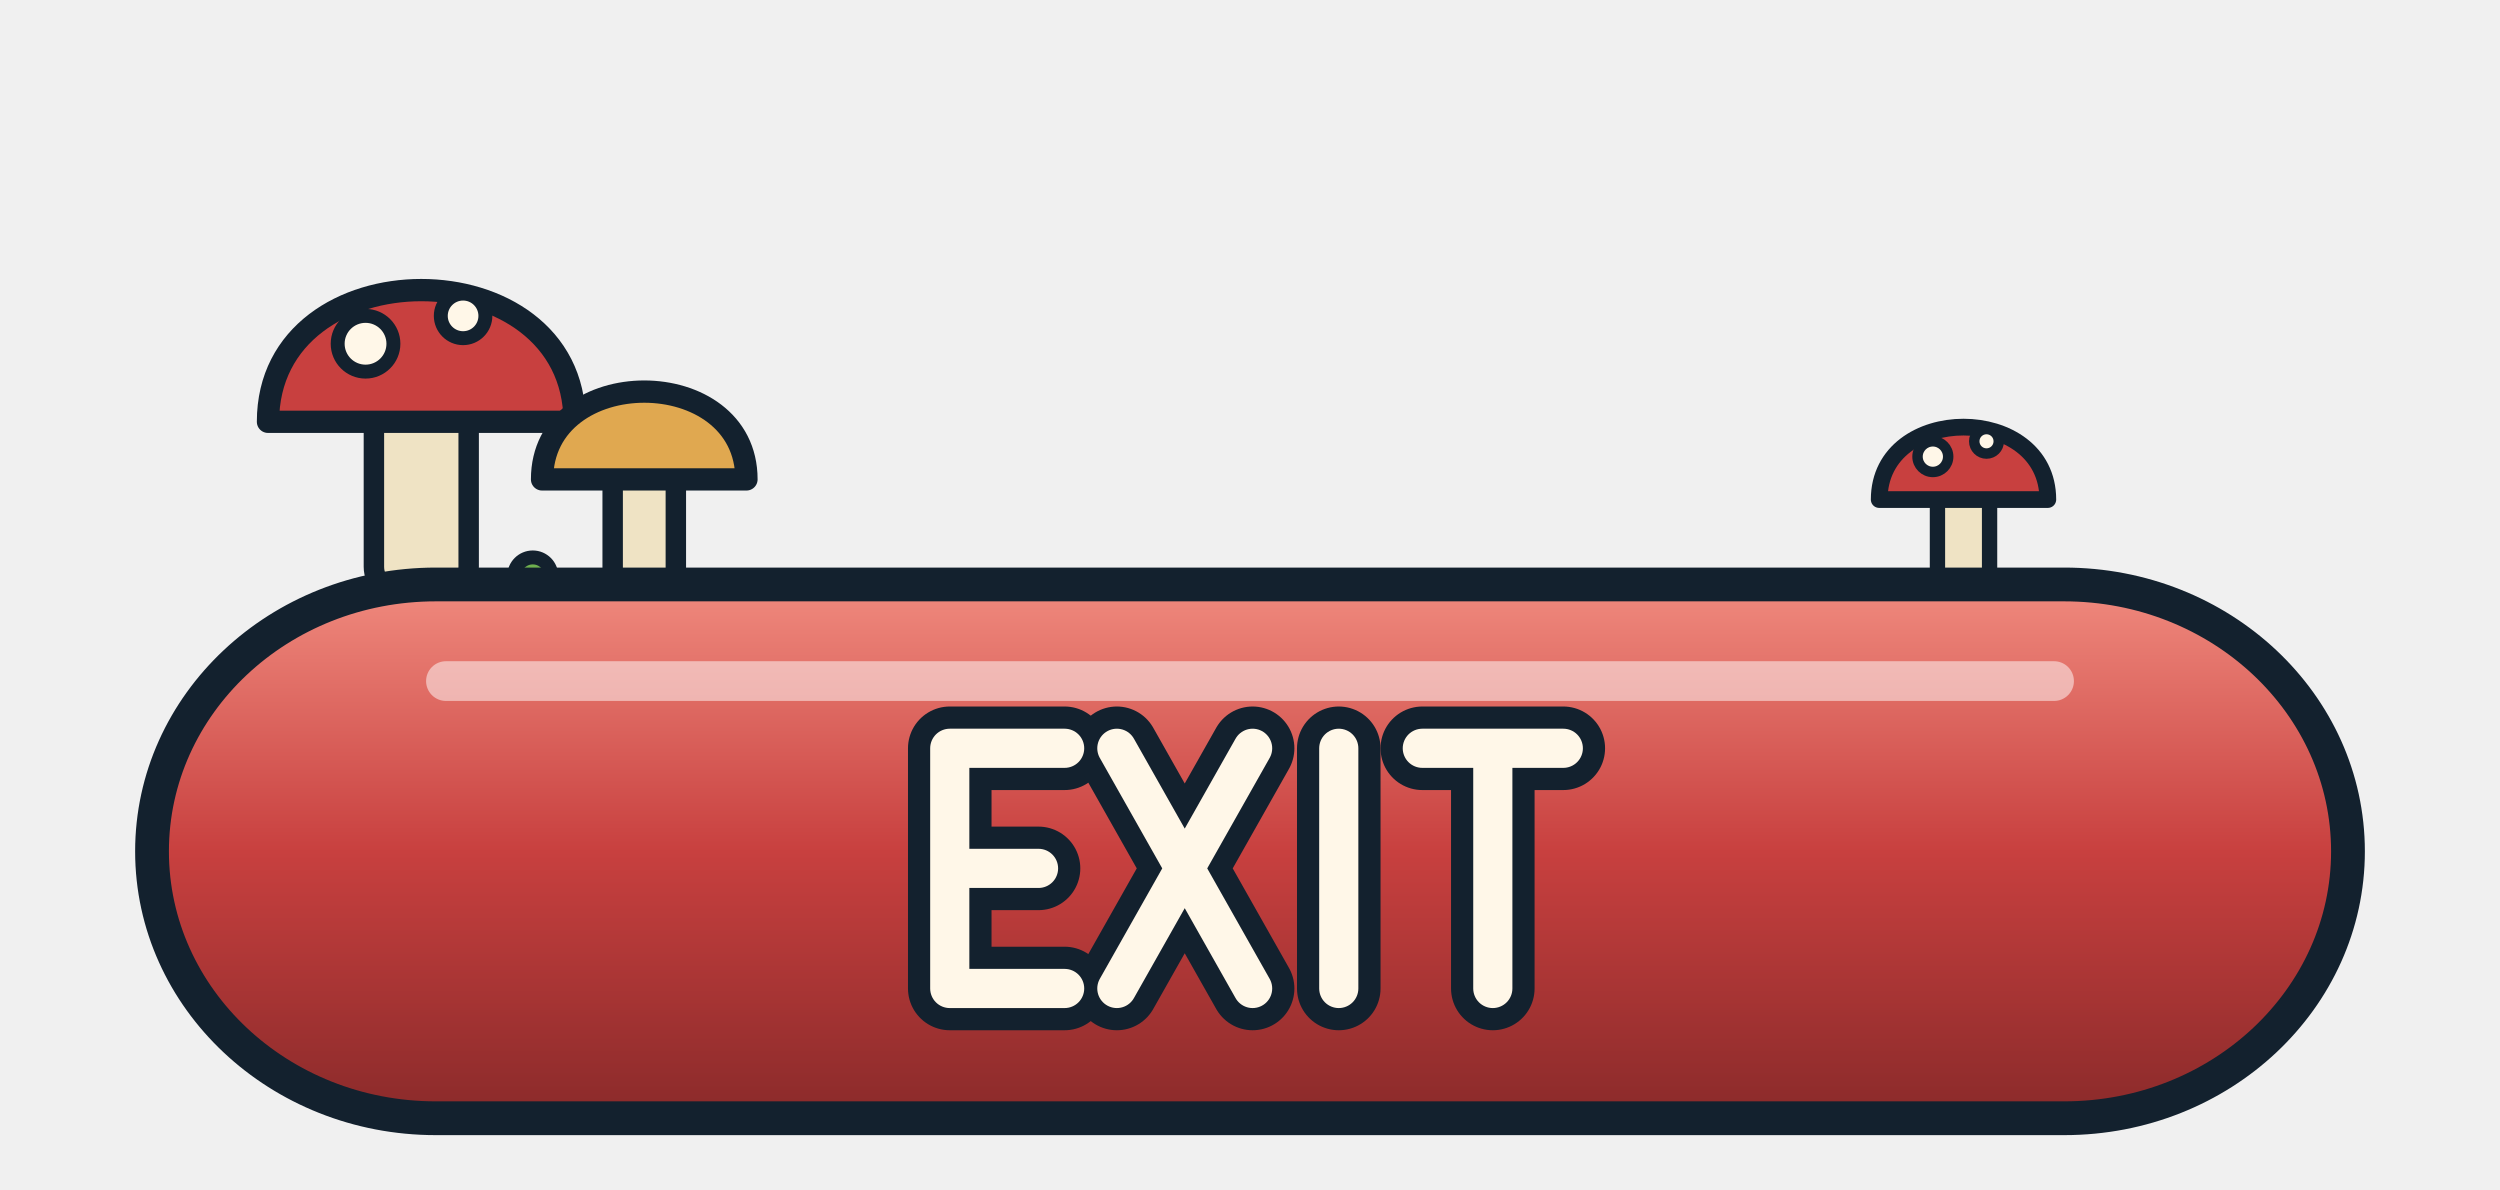
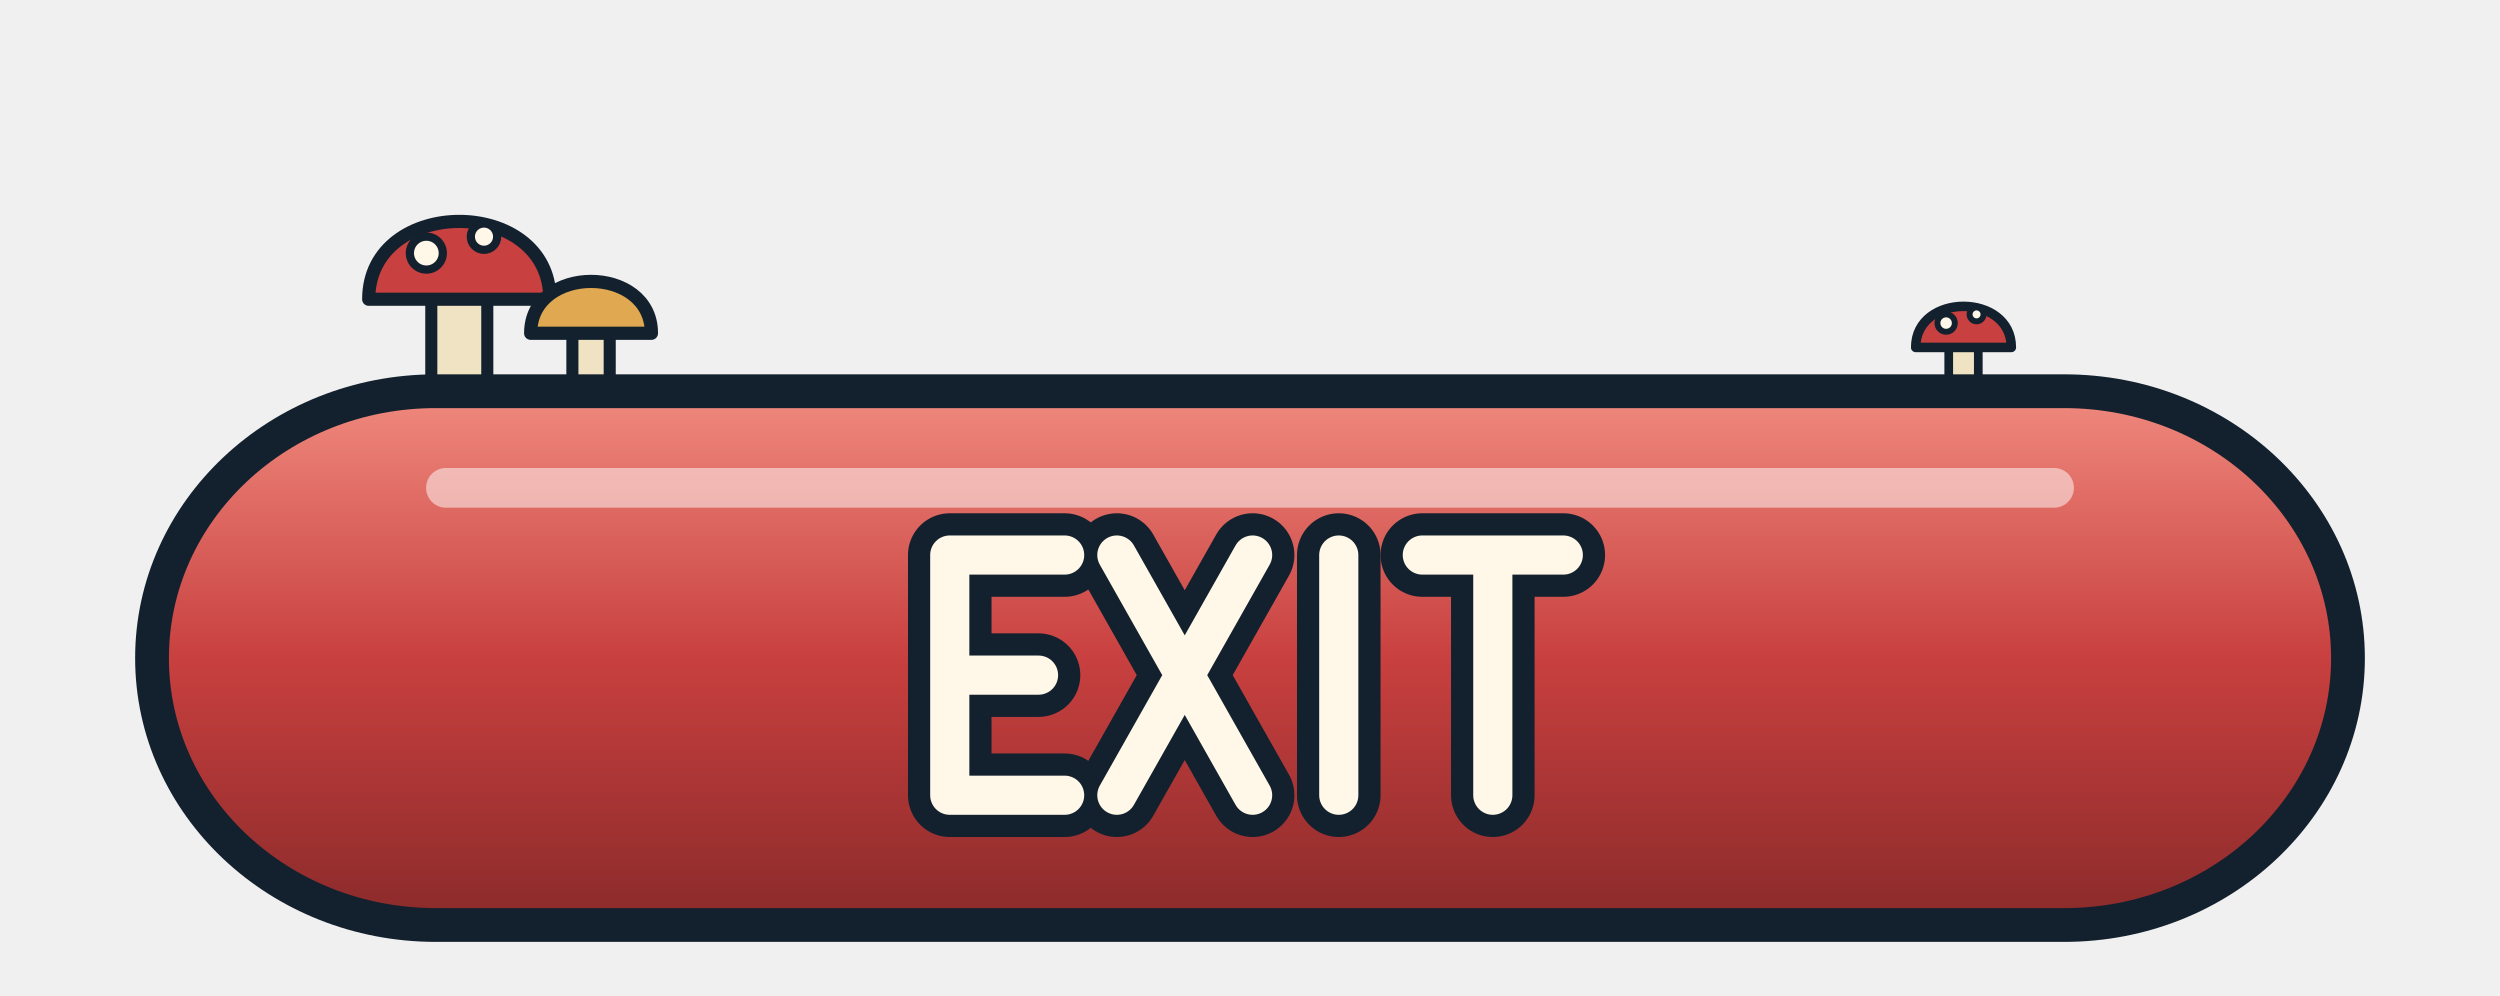
- <svg xmlns="http://www.w3.org/2000/svg" viewBox="0 0 370 176" width="370" height="176">
+ <svg xmlns="http://www.w3.org/2000/svg" viewBox="0 0 370 147.4" width="370" height="147.4">
  <defs>
    <linearGradient id="g" x1="0" y1="0" x2="0" y2="1">
      <stop offset="0" stop-color="#f08a7e" />
      <stop offset="0.5" stop-color="#c8403f" />
      <stop offset="1" stop-color="#8a2a2a" />
    </linearGradient>
  </defs>
-   <g transform="translate(76.1 88) rotate(0) scale(1.375) translate(-32 -62)">
+   <g transform="translate(76.1 59.4) rotate(0) scale(0.8125) translate(-32 -62)">
    <g stroke-linejoin="round" stroke-linecap="round">
      <rect x="16.9" y="41" width="10.2" height="21" rx="3" fill="#efe3c4" stroke="#13212e" stroke-width="2.2" />
      <path d="M5.5 43.4 C5.5 24.5 38.5 24.5 38.5 43.4 Z" fill="#c8403f" stroke="#13212e" stroke-width="2.4" />
      <circle cx="16" cy="35" r="3" fill="#fff7e8" stroke="#13212e" stroke-width="1.5" />
      <circle cx="26.5" cy="32" r="2.4" fill="#fff7e8" stroke="#13212e" stroke-width="1.5" />
      <rect x="42.6" y="48" width="6.8" height="14" rx="2" fill="#efe3c4" stroke="#13212e" stroke-width="2.2" />
      <path d="M35 49.6 C35 37 57 37 57 49.6 Z" fill="#e0a850" stroke="#13212e" stroke-width="2.4" />
      <circle cx="34" cy="60" r="2" fill="#6fb04f" stroke="#13212e" stroke-width="1.5" />
    </g>
  </g>
-   <g transform="translate(290.6 88) rotate(0) scale(1.03125) translate(-32 -62)">
+   <g transform="translate(290.6 59.4) rotate(0) scale(0.585) translate(-32 -62)">
    <g stroke-linejoin="round" stroke-linecap="round">
      <rect x="28.26" y="46.6" width="7.48" height="15.4" rx="2.2" fill="#efe3c4" stroke="#13212e" stroke-width="2.2" />
      <path d="M19.9 48.36 C19.9 34.5 44.1 34.5 44.1 48.36 Z" fill="#c8403f" stroke="#13212e" stroke-width="2.4" />
      <circle cx="27.6" cy="42.2" r="2.2" fill="#fff7e8" stroke="#13212e" stroke-width="1.5" />
      <circle cx="35.3" cy="40" r="1.76" fill="#fff7e8" stroke="#13212e" stroke-width="1.5" />
    </g>
  </g>
-   <rect x="22.5" y="86.5" width="325" height="79" rx="42" fill="url(#g)" stroke="#13212e" stroke-width="5" />
-   <path d="M66 100.8 H304" stroke="#fff" stroke-width="5.88" stroke-linecap="round" opacity="0.5" />
-   <g transform="translate(137.473 109.2) scale(0.3864)" fill="none" stroke-linejoin="round" stroke-linecap="round">
+   <rect x="22.5" y="57.9" width="325" height="79" rx="42" fill="url(#g)" stroke="#13212e" stroke-width="5" />
+   <path d="M66 72.2 H304" stroke="#fff" stroke-width="5.88" stroke-linecap="round" opacity="0.5" />
+   <g transform="translate(137.473 80.6) scale(0.3864)" fill="none" stroke-linejoin="round" stroke-linecap="round">
    <g stroke="#13212e" stroke-width="32">
      <path d="M52 4 H8 V96 H52 M8 50 H42" transform="translate(0 0) scale(1)" />
      <path d="M4 4 L56 96 M56 4 L4 96" transform="translate(68 0) scale(1)" />
      <path d="M15 4 V96" transform="translate(142 0) scale(1)" />
      <path d="M3 4 H57 M30 4 V96" transform="translate(186 0) scale(1)" />
    </g>
    <g stroke="#fff7e8" stroke-width="15">
      <path d="M52 4 H8 V96 H52 M8 50 H42" transform="translate(0 0) scale(1)" />
      <path d="M4 4 L56 96 M56 4 L4 96" transform="translate(68 0) scale(1)" />
      <path d="M15 4 V96" transform="translate(142 0) scale(1)" />
      <path d="M3 4 H57 M30 4 V96" transform="translate(186 0) scale(1)" />
    </g>
  </g>
</svg>
